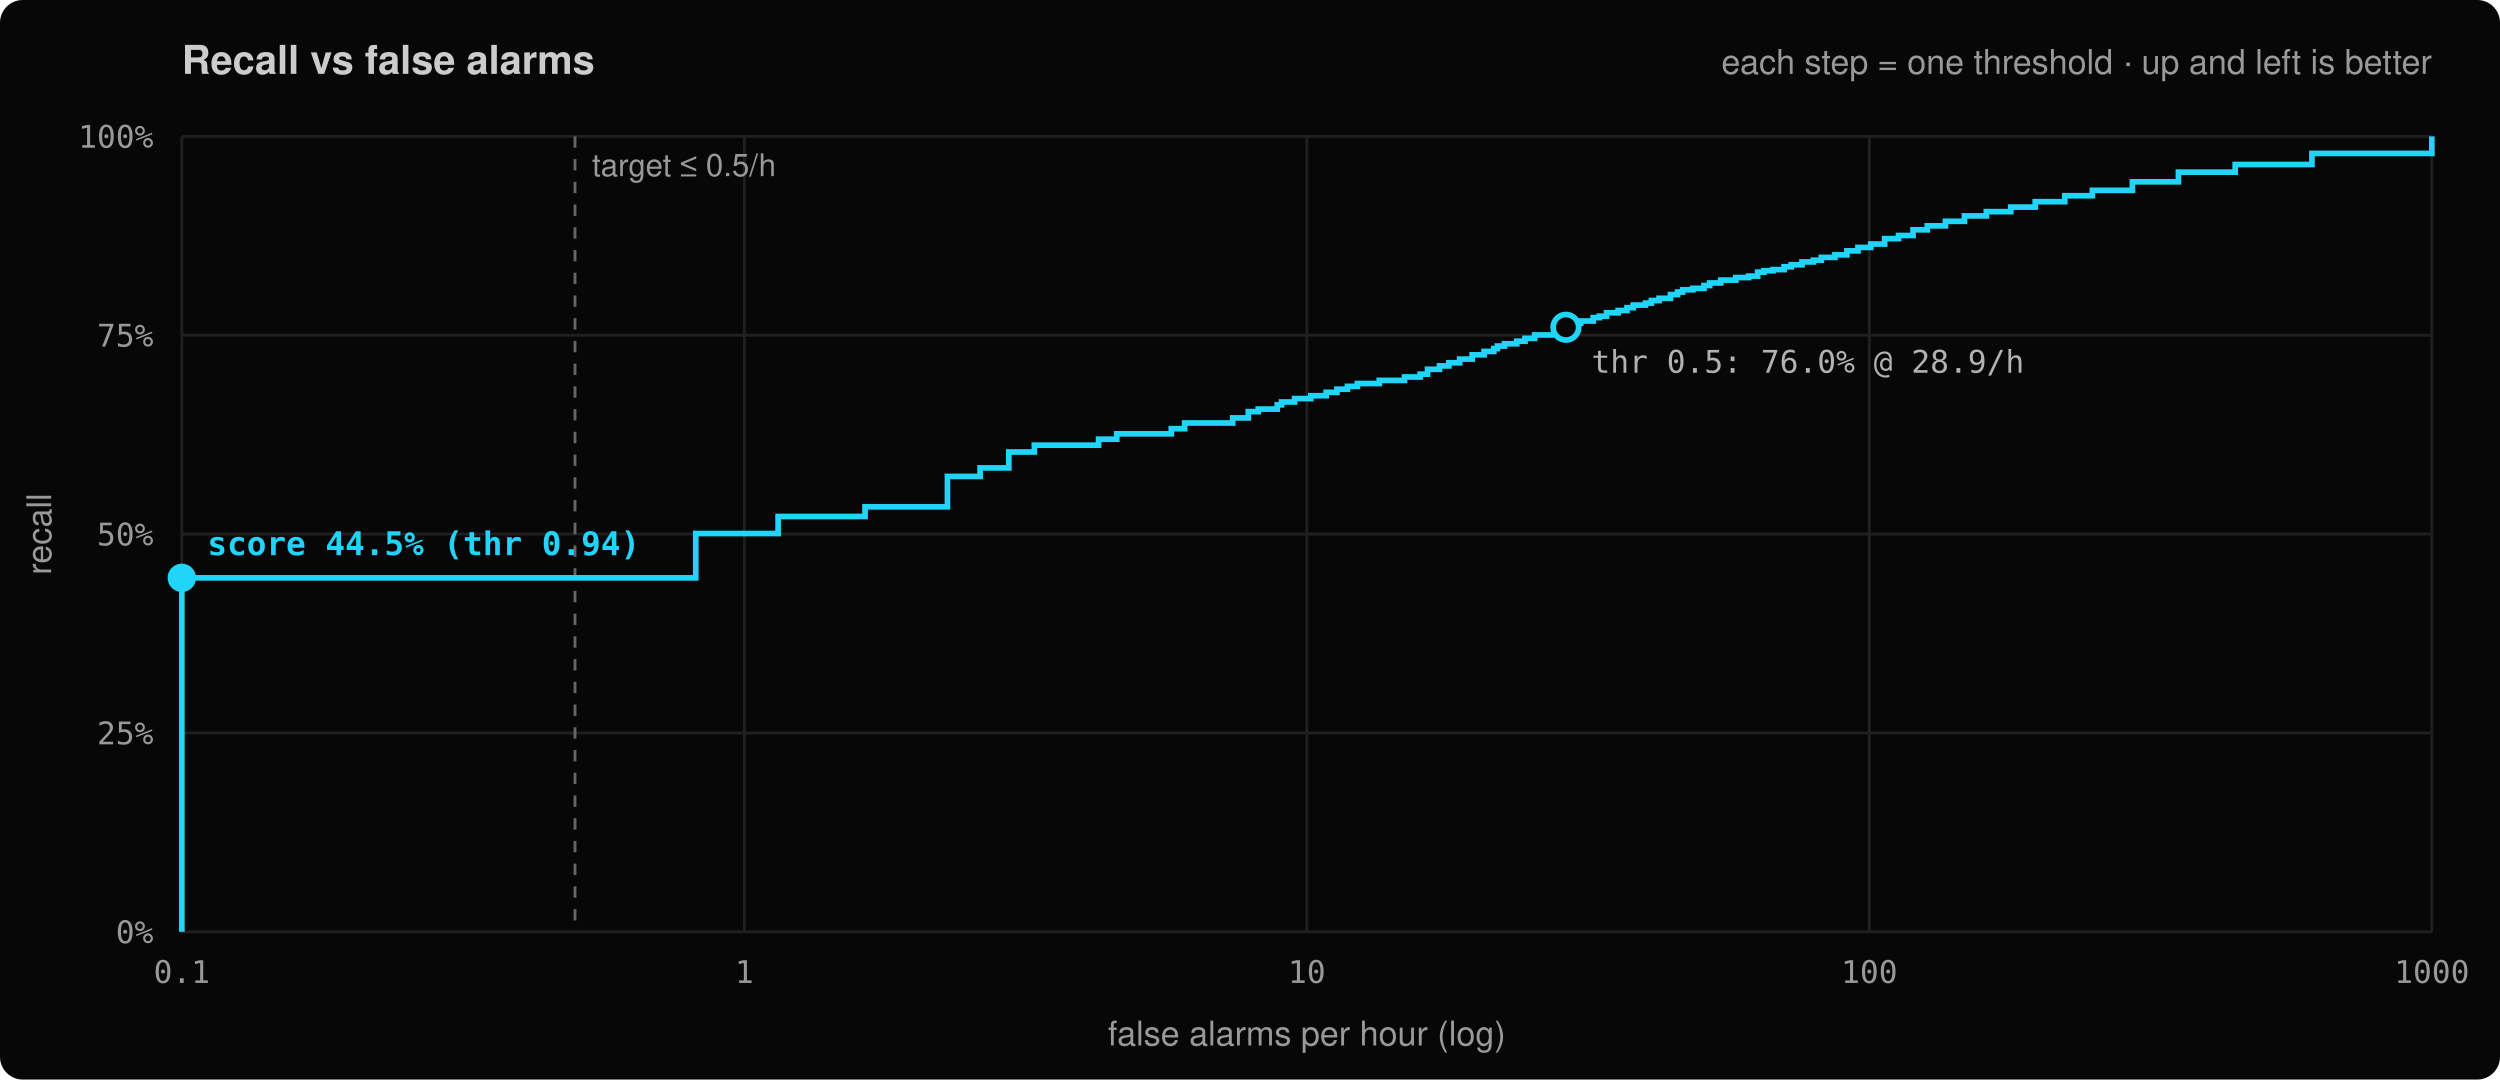
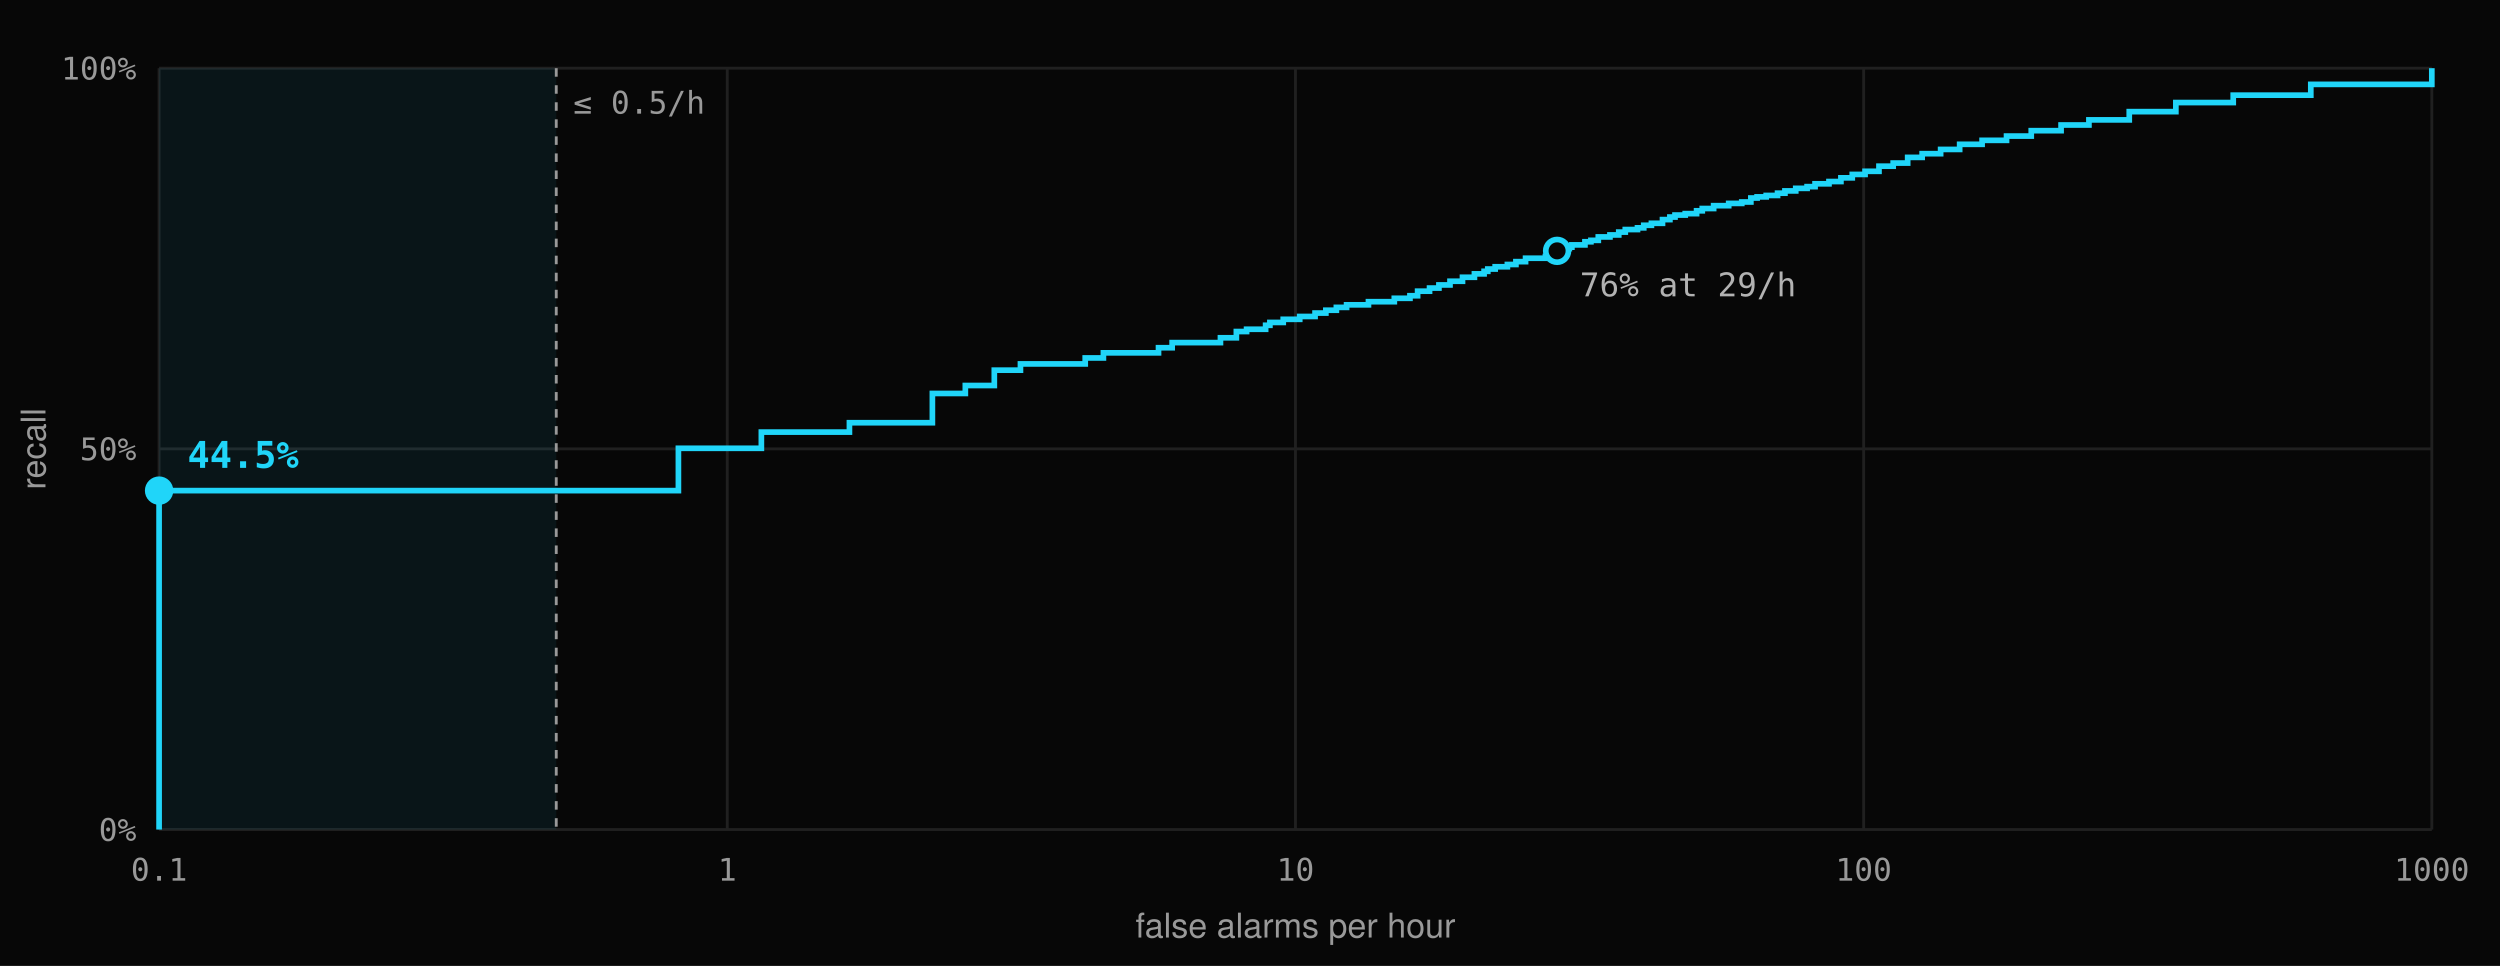
- <svg xmlns="http://www.w3.org/2000/svg" viewBox="0 0 880 380" width="880" height="380" font-family="'Public Sans', ui-sans-serif, system-ui, -apple-system, 'Segoe UI', Helvetica, Arial, sans-serif">
-   <rect width="880" height="380" rx="8" fill="#070707" />
-   <text x="64" y="26" fill="#cccccc" font-size="14" font-weight="600">Recall vs false alarms</text>
-   <text x="856" y="26" fill="#999999" font-size="12" text-anchor="end">each step = one threshold · up and left is better</text>
-   <line x1="64.0" y1="48" x2="64.0" y2="328" stroke="#202020" />
-   <text x="64.0" y="346" fill="#999999" font-family="CommitMono, ui-monospace, 'SF Mono', 'Cascadia Mono', Menlo, monospace" font-size="11" text-anchor="middle">0.1</text>
-   <line x1="262.0" y1="48" x2="262.0" y2="328" stroke="#202020" />
-   <text x="262.0" y="346" fill="#999999" font-family="CommitMono, ui-monospace, 'SF Mono', 'Cascadia Mono', Menlo, monospace" font-size="11" text-anchor="middle">1</text>
-   <line x1="460.0" y1="48" x2="460.0" y2="328" stroke="#202020" />
-   <text x="460.0" y="346" fill="#999999" font-family="CommitMono, ui-monospace, 'SF Mono', 'Cascadia Mono', Menlo, monospace" font-size="11" text-anchor="middle">10</text>
-   <line x1="658.0" y1="48" x2="658.0" y2="328" stroke="#202020" />
-   <text x="658.0" y="346" fill="#999999" font-family="CommitMono, ui-monospace, 'SF Mono', 'Cascadia Mono', Menlo, monospace" font-size="11" text-anchor="middle">100</text>
-   <line x1="856.0" y1="48" x2="856.0" y2="328" stroke="#202020" />
-   <text x="856.0" y="346" fill="#999999" font-family="CommitMono, ui-monospace, 'SF Mono', 'Cascadia Mono', Menlo, monospace" font-size="11" text-anchor="middle">1000</text>
-   <line x1="64" y1="328.0" x2="856" y2="328.0" stroke="#202020" />
-   <text x="54" y="332.0" fill="#999999" font-family="CommitMono, ui-monospace, 'SF Mono', 'Cascadia Mono', Menlo, monospace" font-size="11" text-anchor="end">0%</text>
-   <line x1="64" y1="258.0" x2="856" y2="258.0" stroke="#202020" />
-   <text x="54" y="262.0" fill="#999999" font-family="CommitMono, ui-monospace, 'SF Mono', 'Cascadia Mono', Menlo, monospace" font-size="11" text-anchor="end">25%</text>
-   <line x1="64" y1="188.0" x2="856" y2="188.0" stroke="#202020" />
-   <text x="54" y="192.0" fill="#999999" font-family="CommitMono, ui-monospace, 'SF Mono', 'Cascadia Mono', Menlo, monospace" font-size="11" text-anchor="end">50%</text>
-   <line x1="64" y1="118.0" x2="856" y2="118.0" stroke="#202020" />
-   <text x="54" y="122.0" fill="#999999" font-family="CommitMono, ui-monospace, 'SF Mono', 'Cascadia Mono', Menlo, monospace" font-size="11" text-anchor="end">75%</text>
-   <line x1="64" y1="48.0" x2="856" y2="48.0" stroke="#202020" />
-   <text x="54" y="52.0" fill="#999999" font-family="CommitMono, ui-monospace, 'SF Mono', 'Cascadia Mono', Menlo, monospace" font-size="11" text-anchor="end">100%</text>
-   <text x="460.0" y="368" fill="#999999" font-size="12" text-anchor="middle">false alarms per hour (log)</text>
-   <text x="18" y="188.0" fill="#999999" font-size="12" text-anchor="middle" transform="rotate(-90 18 188.0)">recall</text>
-   <line x1="202.4" y1="48" x2="202.4" y2="328" stroke="#666666" stroke-dasharray="4 4" />
-   <text x="208.4" y="62" fill="#999999" font-size="11">target ≤ 0.5/h</text>
-   <polyline points="64.0,328.0 64.0,328.0 64.0,328.0 64.0,328.0 64.0,300.8 64.0,300.8 64.0,254.1 64.0,254.1 64.0,230.8 64.0,230.8 64.0,213.8 64.0,213.8 64.0,203.4 244.9,203.4 244.9,194.9 244.9,194.9 244.9,187.8 273.9,187.8 273.9,181.8 304.5,181.8 304.5,178.4 333.5,178.4 333.5,173.8 333.5,173.8 333.5,171.4 333.5,171.4 333.5,167.7 345.0,167.7 345.0,164.7 355.1,164.7 355.1,161.9 355.1,161.9 355.1,159.1 364.1,159.1 364.1,156.7 386.7,156.7 386.7,154.6 393.1,154.6 393.1,152.7 412.3,152.7 412.3,150.9 417.0,150.9 417.0,148.9 433.9,148.9 433.9,147.1 439.4,147.1 439.4,144.9 442.9,144.9 442.9,144.0 449.6,144.0 449.6,142.5 451.1,142.5 451.1,141.5 455.7,141.5 455.7,140.3 461.4,140.3 461.4,139.3 466.8,139.3 466.8,138.1 470.6,138.1 470.6,137.0 474.3,137.0 474.3,136.0 477.8,136.0 477.8,135.0 485.5,135.0 485.5,133.9 494.4,133.9 494.4,132.7 499.9,132.7 499.9,131.7 502.5,131.7 502.5,130.0 506.7,130.0 506.7,128.8 510.0,128.8 510.0,127.7 513.8,127.7 513.8,126.4 518.2,126.4 518.2,124.9 522.4,124.9 522.4,123.7 525.8,123.7 525.8,122.7 527.1,122.7 527.1,121.8 529.6,121.8 529.6,121.0 533.9,121.0 533.9,120.1 536.8,120.1 536.8,119.1 540.2,119.1 540.2,117.9 547.2,117.9 547.2,117.3 547.7,117.3 547.7,116.6 551.2,116.6 551.2,115.2 554.0,115.2 554.0,114.4 555.4,114.4 555.4,113.8 556.4,113.8 556.4,113.0 560.8,113.0 560.8,111.8 563.0,111.8 563.0,111.3 565.5,111.3 565.5,110.1 569.6,110.1 569.6,109.3 572.7,109.3 572.7,108.3 574.9,108.3 574.9,107.4 579.2,107.4 579.2,106.7 581.3,106.7 581.3,105.8 584.0,105.8 584.0,105.0 588.0,105.0 588.0,103.7 590.5,103.7 590.5,102.8 592.3,102.8 592.3,102.0 595.9,102.0 595.9,101.5 599.8,101.5 599.8,100.5 601.8,100.5 601.8,99.6 605.7,99.6 605.7,98.6 611.0,98.6 611.0,97.7 615.5,97.7 615.5,97.2 618.7,97.2 618.7,95.8 620.9,95.8 620.9,95.3 624.1,95.3 624.1,94.9 628.0,94.9 628.0,93.9 630.5,93.9 630.5,93.2 634.3,93.2 634.3,92.2 638.3,92.2 638.3,91.6 641.1,91.6 641.1,90.6 645.9,90.6 645.9,89.7 650.1,89.7 650.1,88.3 654.0,88.3 654.0,87.1 658.5,87.1 658.5,85.9 663.4,85.9 663.4,84.0 668.3,84.0 668.3,82.9 673.4,82.9 673.4,80.9 678.4,80.9 678.4,79.5 684.8,79.5 684.8,77.9 691.5,77.9 691.5,76.0 699.2,76.0 699.2,74.5 707.8,74.5 707.8,72.9 716.4,72.9 716.4,71.0 726.8,71.0 726.8,68.9 736.5,68.9 736.5,67.0 750.6,67.0 750.6,64.0 766.8,64.0 766.8,60.6 786.8,60.6 786.8,57.9 813.8,57.9 813.8,54.0 856.0,54.0 856.0,49.3 856.0,49.3 856.0,48.0" fill="none" stroke="#20d5f9" stroke-width="2" />
-   <circle cx="551.2" cy="115.2" r="4.5" fill="#070707" stroke="#20d5f9" stroke-width="2" />
-   <text x="560.2" y="131.2" fill="#b2b2b2" font-family="CommitMono, ui-monospace, 'SF Mono', 'Cascadia Mono', Menlo, monospace" font-size="11">thr 0.5: 76.0% @ 28.9/h</text>
-   <circle cx="64.0" cy="203.4" r="5" fill="#20d5f9" />
-   <text x="73.0" y="195.4" fill="#20d5f9" font-family="CommitMono, ui-monospace, 'SF Mono', 'Cascadia Mono', Menlo, monospace" font-size="11.5" font-weight="600">score 44.5% (thr 0.94)</text>
+ <svg xmlns="http://www.w3.org/2000/svg" viewBox="0 0 880 340" width="880" height="340" font-family="'Public Sans', ui-sans-serif, system-ui, -apple-system, 'Segoe UI', Helvetica, Arial, sans-serif">
+   <rect width="880" height="340" fill="#070707" />
+   <line x1="56.0" y1="24" x2="56.0" y2="292" stroke="#202020" />
+   <text x="56.0" y="310.0" fill="#999999" font-size="11" text-anchor="middle" font-weight="400" font-family="CommitMono, ui-monospace, 'SF Mono', 'Cascadia Mono', Menlo, monospace">0.1</text>
+   <line x1="256.0" y1="24" x2="256.0" y2="292" stroke="#202020" />
+   <text x="256.0" y="310.0" fill="#999999" font-size="11" text-anchor="middle" font-weight="400" font-family="CommitMono, ui-monospace, 'SF Mono', 'Cascadia Mono', Menlo, monospace">1</text>
+   <line x1="456.0" y1="24" x2="456.0" y2="292" stroke="#202020" />
+   <text x="456.0" y="310.0" fill="#999999" font-size="11" text-anchor="middle" font-weight="400" font-family="CommitMono, ui-monospace, 'SF Mono', 'Cascadia Mono', Menlo, monospace">10</text>
+   <line x1="656.0" y1="24" x2="656.0" y2="292" stroke="#202020" />
+   <text x="656.0" y="310.0" fill="#999999" font-size="11" text-anchor="middle" font-weight="400" font-family="CommitMono, ui-monospace, 'SF Mono', 'Cascadia Mono', Menlo, monospace">100</text>
+   <line x1="856.0" y1="24" x2="856.0" y2="292" stroke="#202020" />
+   <text x="856.0" y="310.0" fill="#999999" font-size="11" text-anchor="middle" font-weight="400" font-family="CommitMono, ui-monospace, 'SF Mono', 'Cascadia Mono', Menlo, monospace">1000</text>
+   <line x1="56" y1="292.0" x2="856" y2="292.0" stroke="#202020" />
+   <text x="48.0" y="296.0" fill="#999999" font-size="11" text-anchor="end" font-weight="400" font-family="CommitMono, ui-monospace, 'SF Mono', 'Cascadia Mono', Menlo, monospace">0%</text>
+   <line x1="56" y1="158.0" x2="856" y2="158.0" stroke="#202020" />
+   <text x="48.0" y="162.0" fill="#999999" font-size="11" text-anchor="end" font-weight="400" font-family="CommitMono, ui-monospace, 'SF Mono', 'Cascadia Mono', Menlo, monospace">50%</text>
+   <line x1="56" y1="24.0" x2="856" y2="24.0" stroke="#202020" />
+   <text x="48.0" y="28.0" fill="#999999" font-size="11" text-anchor="end" font-weight="400" font-family="CommitMono, ui-monospace, 'SF Mono', 'Cascadia Mono', Menlo, monospace">100%</text>
+   <text x="456.0" y="330.0" fill="#999999" font-size="12" text-anchor="middle" font-weight="400">false alarms per hour</text>
+   <text transform="rotate(-90 16 158.0)" x="16" y="158.0" fill="#999999" font-size="12" text-anchor="middle">recall</text>
+   <rect x="56" y="24" width="139.8" height="268" fill="#20d5f9" fill-opacity="0.07" />
+   <line x1="195.8" y1="24" x2="195.8" y2="292" stroke="#999999" stroke-dasharray="3 3" />
+   <text x="201.8" y="40.0" fill="#999999" font-size="11" text-anchor="start" font-weight="400" font-family="CommitMono, ui-monospace, 'SF Mono', 'Cascadia Mono', Menlo, monospace">≤ 0.5/h</text>
+   <polyline points="56.0,292.0 56.0,292.0 56.0,292.0 56.0,292.0 56.0,266.0 56.0,266.0 56.0,221.2 56.0,221.2 56.0,199.0 56.0,199.0 56.0,182.7 56.0,182.7 56.0,172.7 238.8,172.7 238.8,164.6 238.8,164.6 238.8,157.8 268.0,157.8 268.0,152.1 299.0,152.1 299.0,148.8 328.2,148.8 328.2,144.4 328.2,144.4 328.2,142.1 328.2,142.1 328.2,138.5 339.8,138.5 339.8,135.7 350.0,135.7 350.0,133.0 350.0,133.0 350.0,130.3 359.2,130.3 359.2,128.1 382.0,128.1 382.0,126.0 388.4,126.0 388.4,124.2 407.8,124.2 407.8,122.4 412.6,122.4 412.6,120.6 429.6,120.6 429.6,118.9 435.2,118.9 435.2,116.7 438.8,116.7 438.8,115.9 445.5,115.9 445.5,114.5 447.0,114.5 447.0,113.5 451.7,113.5 451.7,112.4 457.5,112.4 457.5,111.4 462.9,111.4 462.9,110.2 466.7,110.2 466.7,109.2 470.4,109.2 470.4,108.2 474.0,108.2 474.0,107.3 481.7,107.3 481.7,106.2 490.8,106.2 490.8,105.0 496.3,105.0 496.3,104.1 499.0,104.1 499.0,102.5 503.2,102.5 503.2,101.4 506.5,101.4 506.5,100.3 510.4,100.3 510.4,99.0 514.8,99.0 514.8,97.6 519.0,97.6 519.0,96.4 522.4,96.4 522.4,95.5 523.7,95.5 523.7,94.7 526.3,94.7 526.3,93.9 530.6,93.9 530.6,93.1 533.6,93.1 533.6,92.1 537.0,92.1 537.0,90.9 544.0,90.9 544.0,90.3 544.5,90.3 544.5,89.7 548.1,89.7 548.1,88.3 551.0,88.3 551.0,87.5 552.4,87.5 552.4,87.0 553.3,87.0 553.3,86.2 557.9,86.2 557.9,85.1 560.0,85.1 560.0,84.6 562.6,84.6 562.6,83.4 566.7,83.4 566.7,82.7 569.8,82.7 569.8,81.7 572.1,81.7 572.1,80.8 576.4,80.8 576.4,80.2 578.6,80.2 578.6,79.3 581.3,79.3 581.3,78.6 585.2,78.6 585.2,77.3 587.8,77.3 587.8,76.4 589.6,76.4 589.6,75.7 593.2,75.7 593.2,75.2 597.2,75.2 597.2,74.2 599.2,74.2 599.2,73.4 603.2,73.4 603.2,72.4 608.5,72.4 608.5,71.6 613.1,71.6 613.1,71.1 616.3,71.1 616.3,69.7 618.5,69.7 618.5,69.3 621.7,69.3 621.7,68.8 625.7,68.8 625.7,68.0 628.3,68.0 628.3,67.2 632.1,67.2 632.1,66.3 636.1,66.3 636.1,65.7 638.9,65.7 638.9,64.7 643.8,64.7 643.8,63.9 648.0,63.9 648.0,62.6 652.0,62.6 652.0,61.4 656.5,61.4 656.5,60.3 661.4,60.3 661.4,58.5 666.4,58.5 666.4,57.4 671.5,57.4 671.5,55.4 676.6,55.4 676.6,54.1 683.1,54.1 683.1,52.6 689.8,52.6 689.8,50.8 697.7,50.8 697.7,49.4 706.3,49.4 706.3,47.9 715.0,47.9 715.0,46.0 725.5,46.0 725.5,44.0 735.3,44.0 735.3,42.2 749.5,42.2 749.5,39.3 765.9,39.3 765.9,36.1 786.1,36.1 786.1,33.5 813.4,33.5 813.4,29.7 856.0,29.7 856.0,25.3 856.0,25.3 856.0,24.0" fill="none" stroke="#20d5f9" stroke-width="2" />
+   <circle cx="548.1" cy="88.3" r="4" fill="#070707" stroke="#20d5f9" stroke-width="2" />
+   <text x="556.1" y="104.3" fill="#b2b2b2" font-size="11.5" text-anchor="start" font-weight="400" font-family="CommitMono, ui-monospace, 'SF Mono', 'Cascadia Mono', Menlo, monospace">76% at 29/h</text>
+   <circle cx="56.0" cy="172.7" r="5" fill="#20d5f9" />
+   <text x="66.0" y="164.7" fill="#20d5f9" font-size="13" text-anchor="start" font-weight="600" font-family="CommitMono, ui-monospace, 'SF Mono', 'Cascadia Mono', Menlo, monospace">44.5%</text>
</svg>
